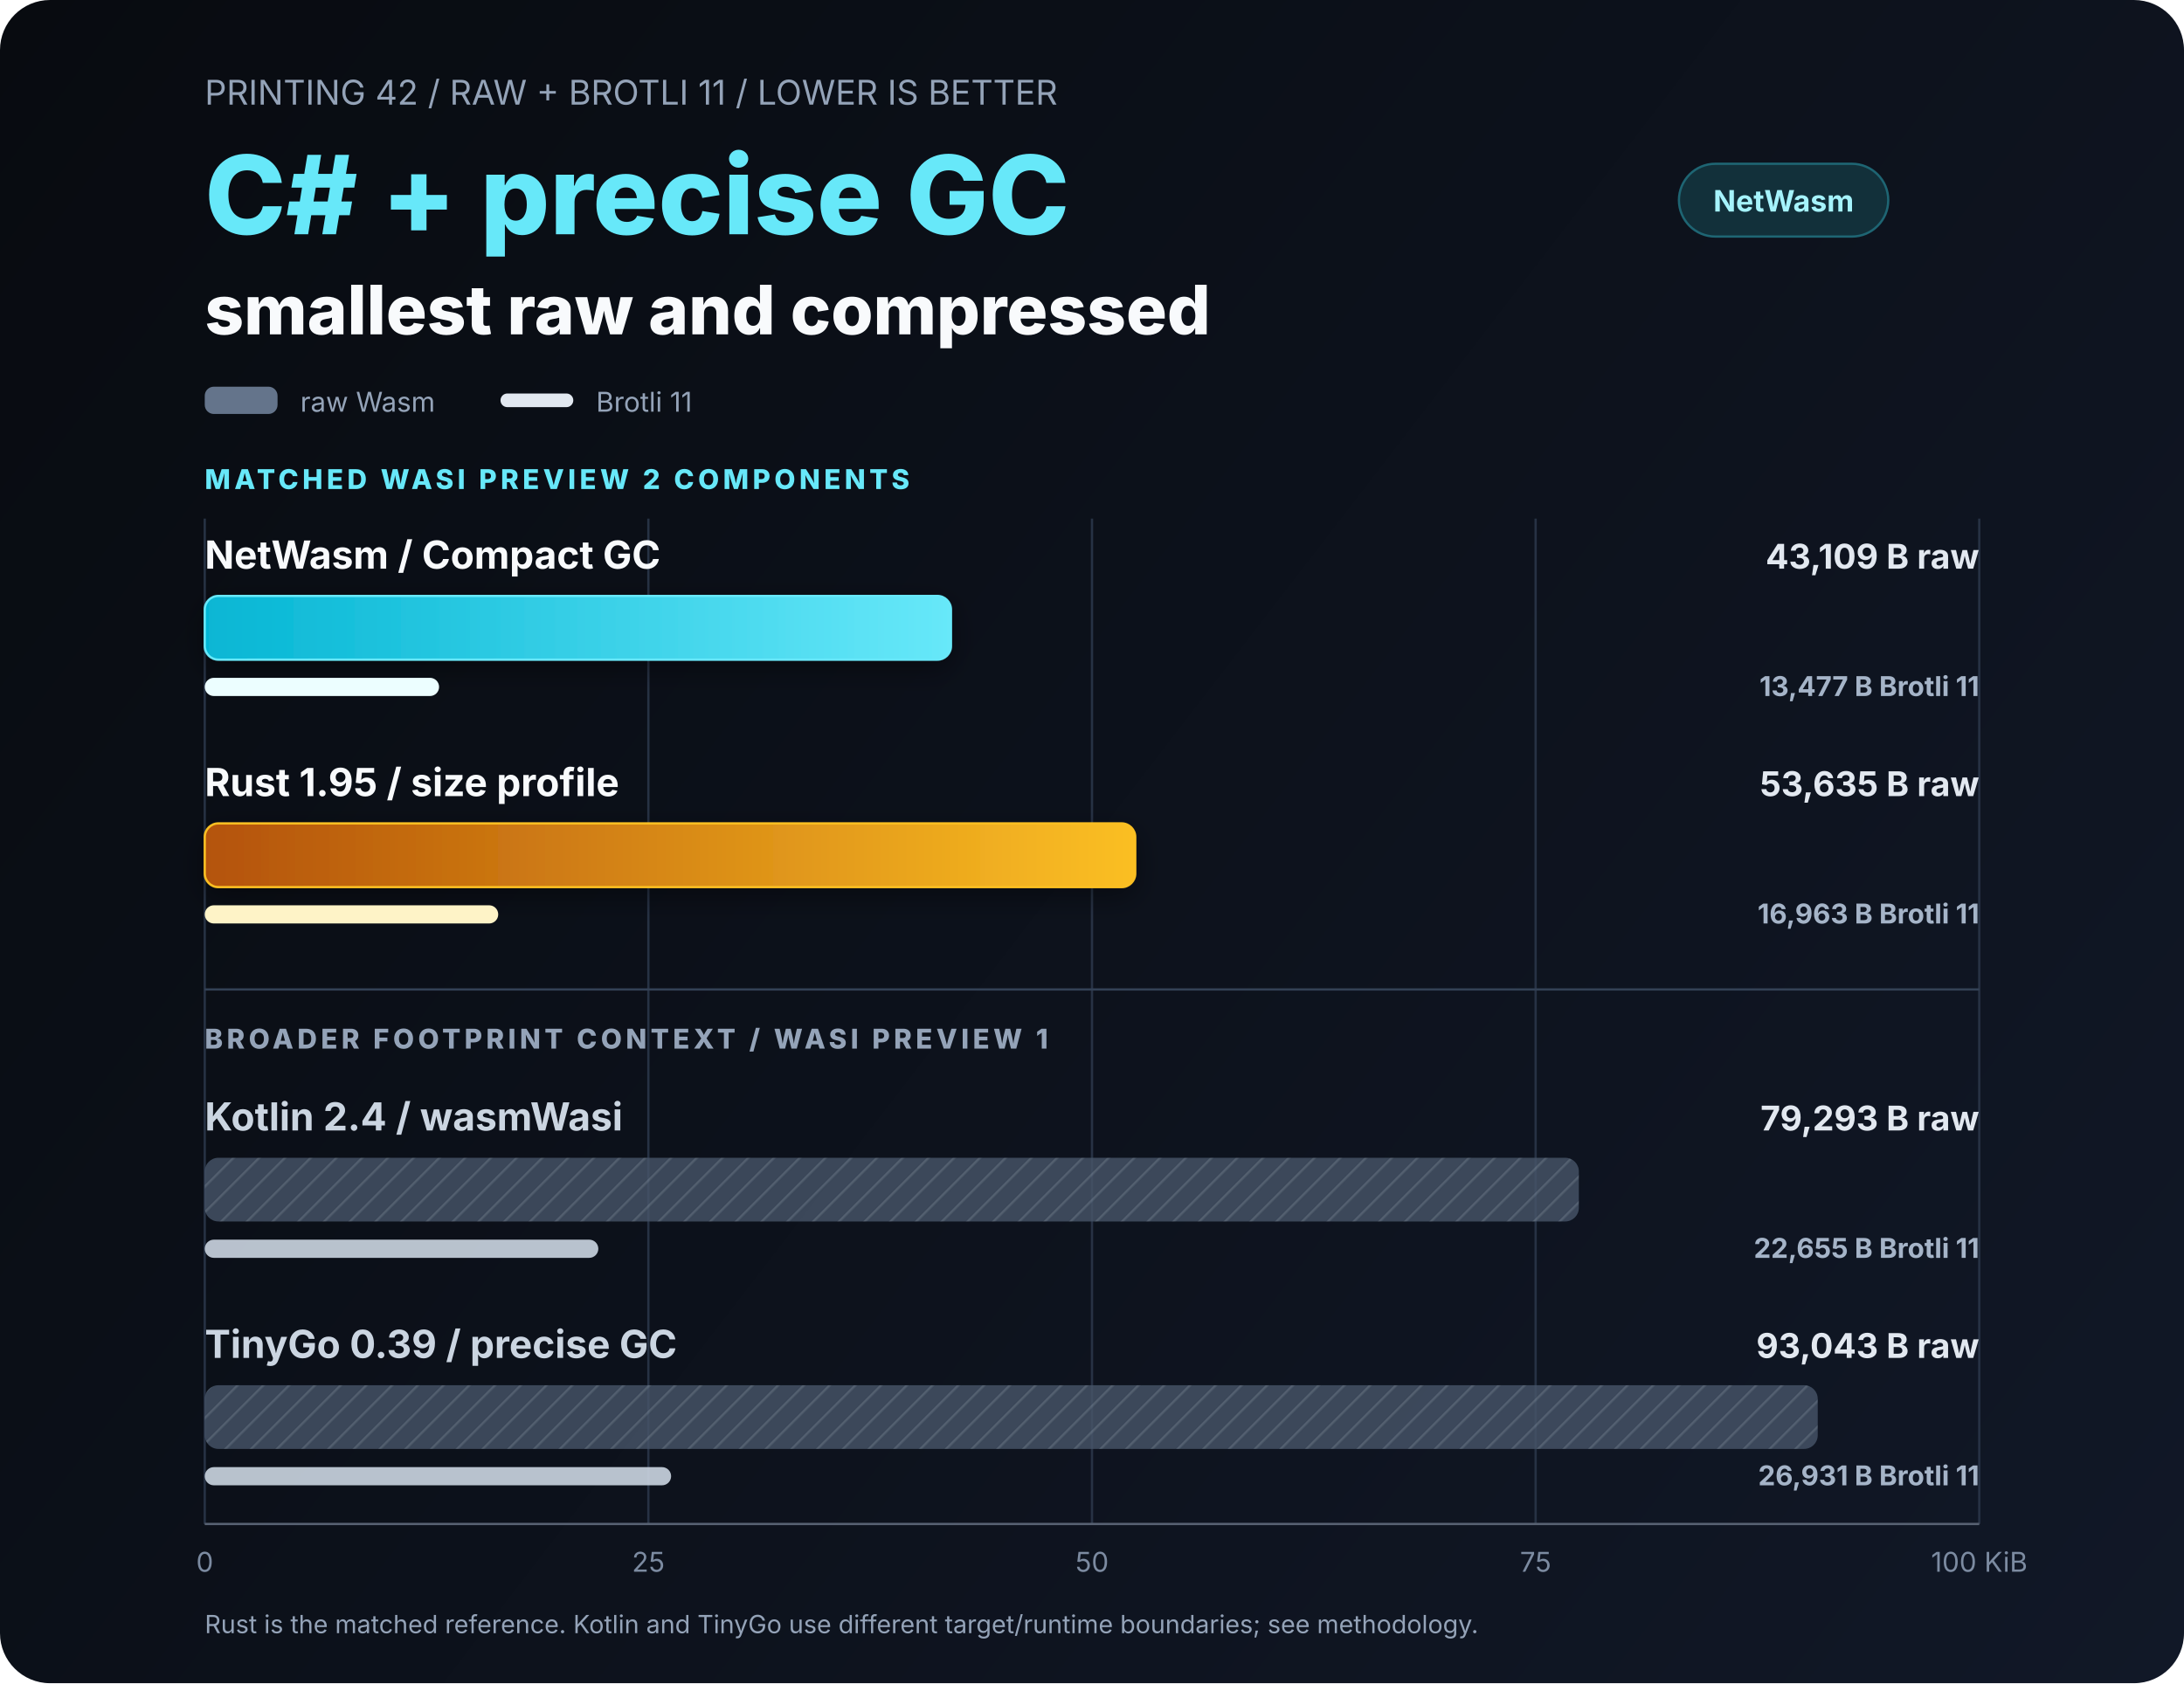
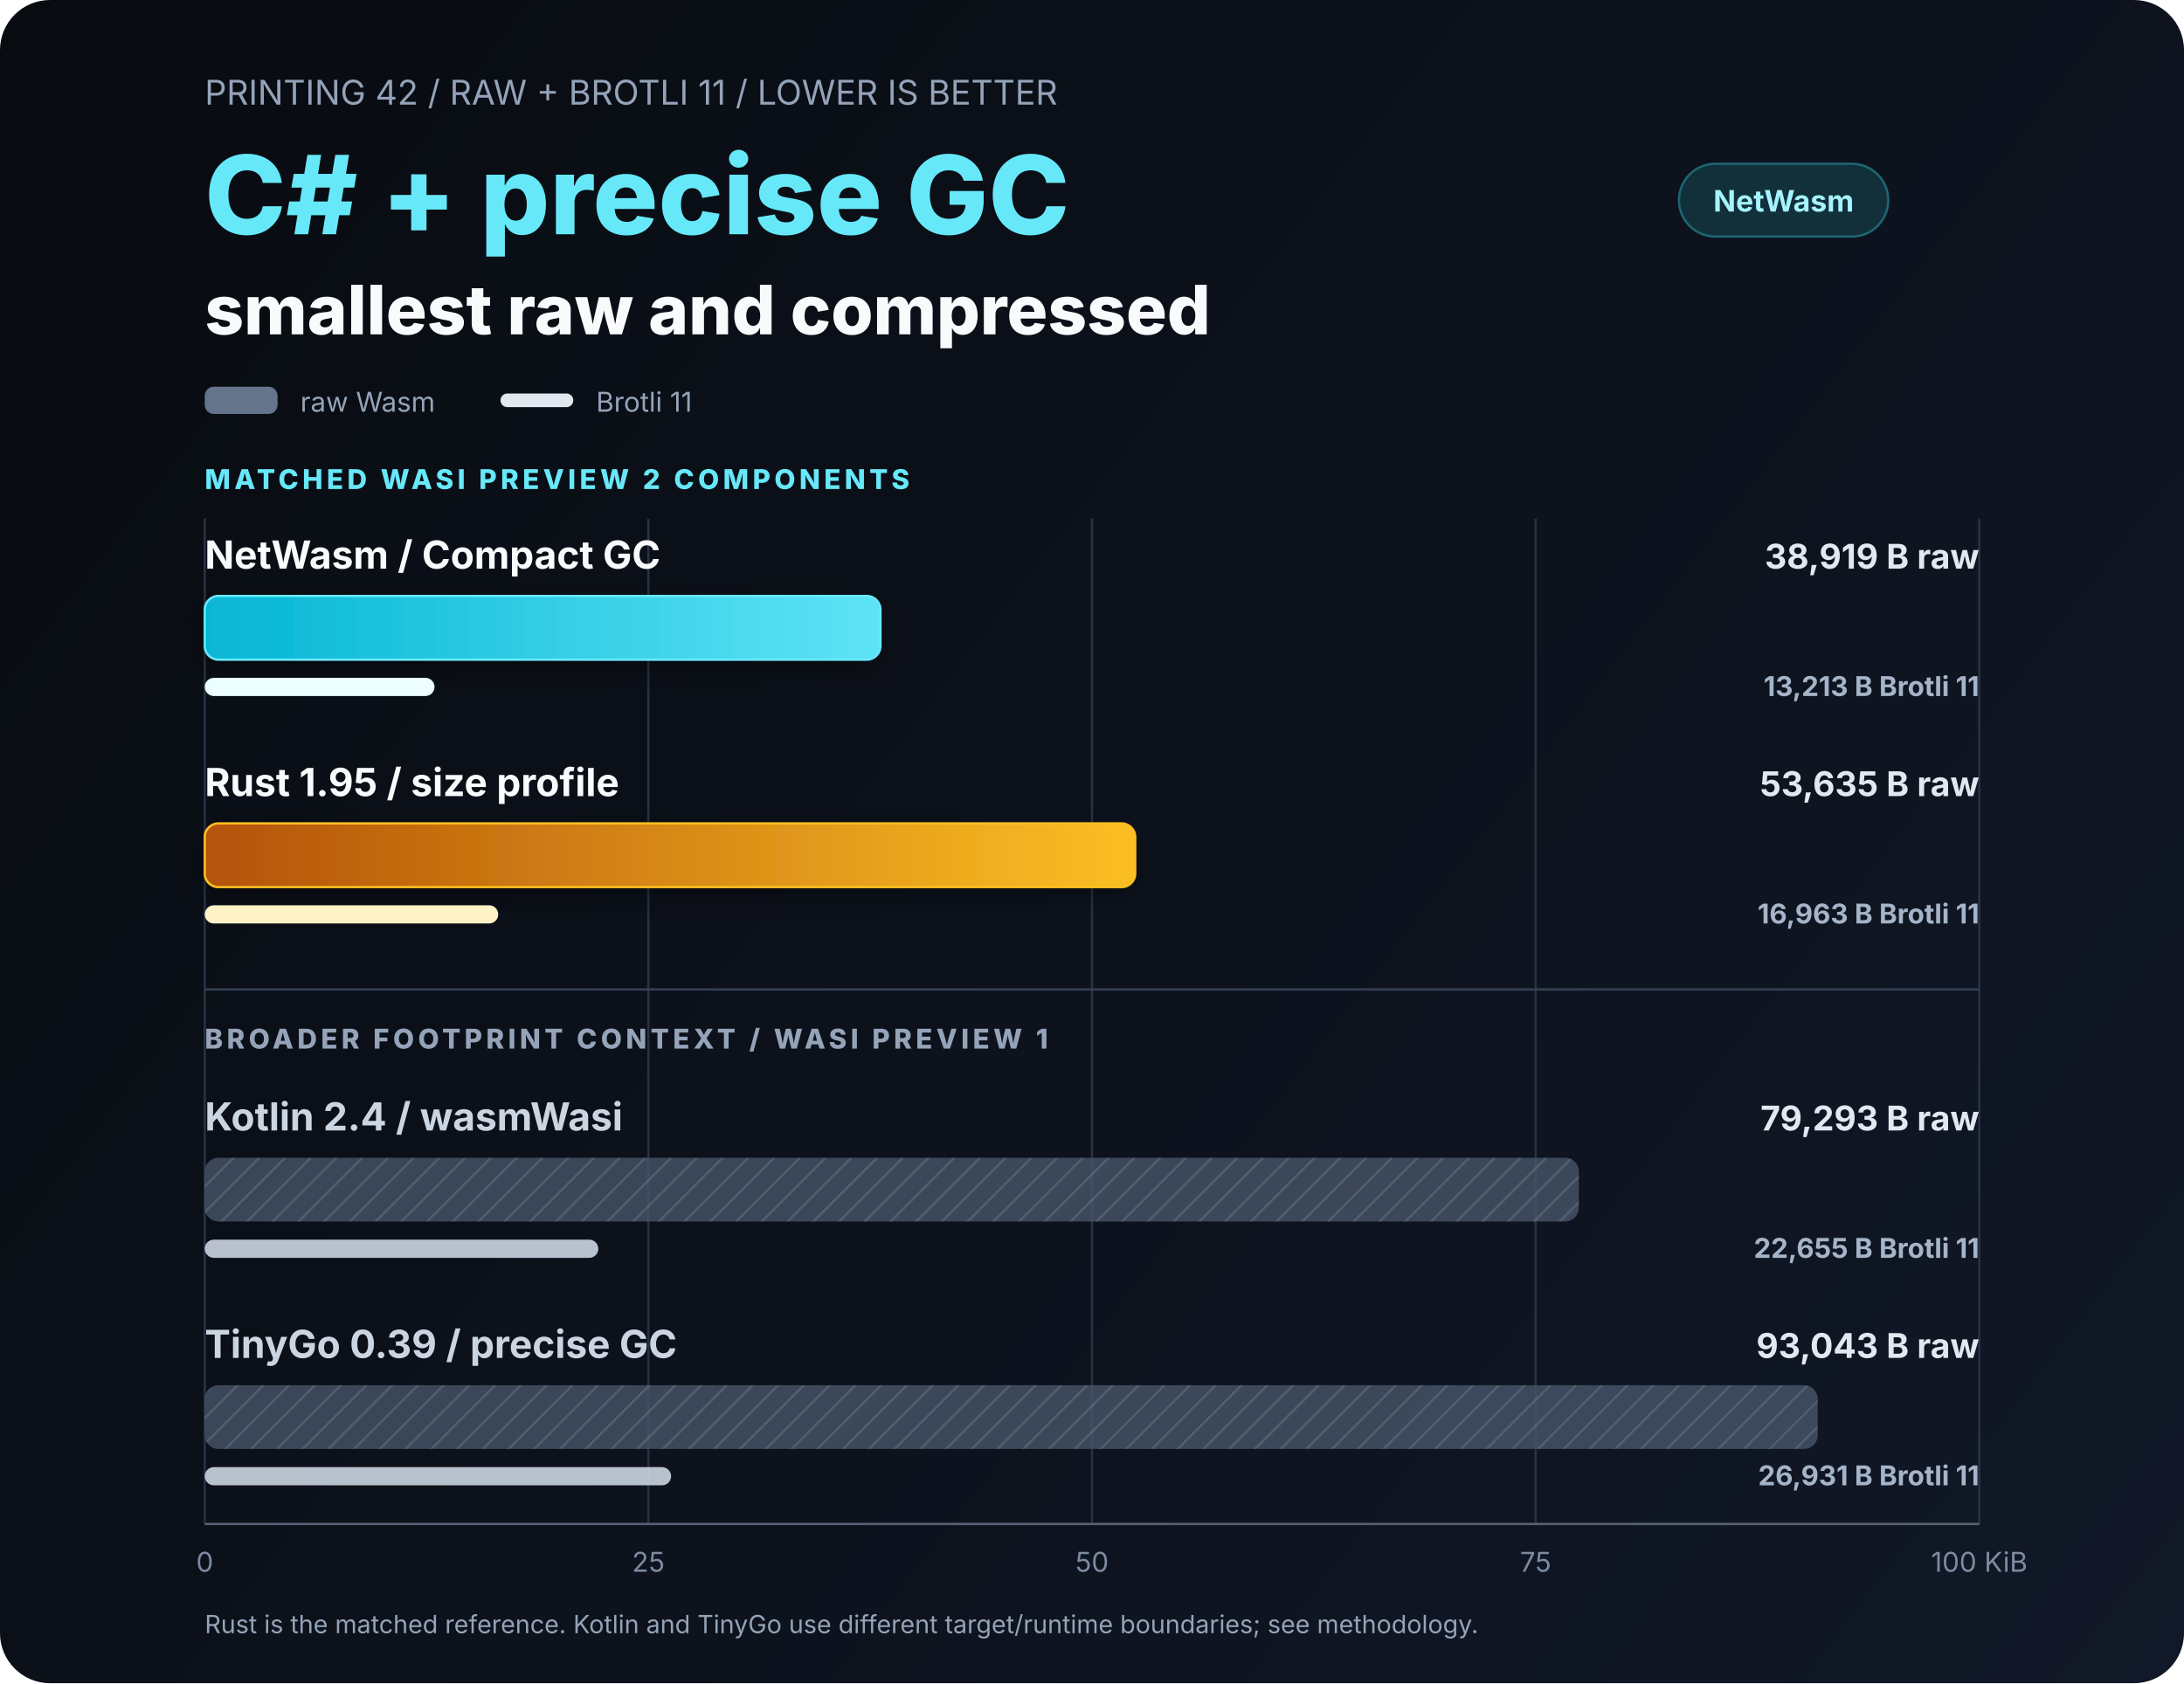
<svg xmlns="http://www.w3.org/2000/svg" role="img" aria-labelledby="chart-title chart-description" width="960" height="740" viewBox="0 0 960 740">
  <defs>
    <linearGradient id="background" x1="0" y1="0" x2="960" y2="740" gradientUnits="userSpaceOnUse">
      <stop offset="0" stop-color="#080b10" />
      <stop offset="1" stop-color="#111827" />
    </linearGradient>
    <linearGradient id="netwasm-bar" x1="90" y1="0" x2="418" y2="0" gradientUnits="userSpaceOnUse">
      <stop offset="0" stop-color="#06b6d4" />
      <stop offset="1" stop-color="#67e8f9" />
    </linearGradient>
    <linearGradient id="rust-bar" x1="90" y1="0" x2="499" y2="0" gradientUnits="userSpaceOnUse">
      <stop offset="0" stop-color="#b45309" />
      <stop offset="1" stop-color="#fbbf24" />
    </linearGradient>
    <linearGradient id="context-bar" x1="90" y1="0" x2="799" y2="0" gradientUnits="userSpaceOnUse">
      <stop offset="0" stop-color="#475569" />
      <stop offset="1" stop-color="#94a3b8" />
    </linearGradient>
    <pattern id="context-pattern" width="8" height="8" patternUnits="userSpaceOnUse" patternTransform="rotate(45)">
      <rect width="8" height="8" fill="url(#context-bar)" />
      <path d="M0 0V8" stroke="#cbd5e1" stroke-opacity="0.22" stroke-width="2" />
    </pattern>
    <filter id="bar-shadow" x="-10%" y="-60%" width="120%" height="220%">
      <feDropShadow dx="0" dy="4" stdDeviation="6" flood-color="#000" flood-opacity="0.38" />
    </filter>
    <style>
      text { font-family: Inter, ui-sans-serif, system-ui, -apple-system, BlinkMacSystemFont, "Segoe UI", sans-serif; }
      .muted { fill: #94a3b8; }
      .label { fill: #f8fafc; font-size: 17px; font-weight: 700; }
      .context-label { fill: #cbd5e1; font-size: 17px; font-weight: 650; }
      .value { fill: #e2e8f0; font-size: 15px; font-weight: 700; text-anchor: end; }
      .compressed-value { fill: #a5b4c8; font-size: 12px; font-weight: 650; text-anchor: end; }
      .tick { fill: #7c8ba1; font-size: 12px; text-anchor: middle; }
      .grid { stroke: #273244; stroke-width: 1; }
    </style>
  </defs>
  <rect width="960" height="740" rx="22" fill="url(#background)" />
  <text x="90" y="46" class="muted" font-size="15">PRINTING 42  /  RAW + BROTLI 11  /  LOWER IS BETTER</text>
  <text x="90" y="103" fill="#67e8f9" font-size="48" font-weight="820">C# + precise GC</text>
  <text x="90" y="147" fill="#f8fafc" font-size="30" font-weight="760">smallest raw and compressed</text>
  <g transform="translate(738 72)">
    <rect width="92" height="32" rx="16" fill="#12303a" stroke="#1e6573" />
    <text x="46" y="21" fill="#a5f3fc" font-size="13" font-weight="700" text-anchor="middle">NetWasm</text>
  </g>
  <g transform="translate(90 170)">
    <rect width="32" height="12" rx="4" fill="#64748b" />
    <text x="42" y="11" class="muted" font-size="12">raw Wasm</text>
    <rect x="130" y="3" width="32" height="6" rx="3" fill="#e2e8f0" />
    <text x="172" y="11" class="muted" font-size="12">Brotli 11</text>
  </g>
  <text x="90" y="215" fill="#67e8f9" font-size="12" font-weight="800" letter-spacing="1.7">MATCHED WASI PREVIEW 2 COMPONENTS</text>
  <g aria-hidden="true">
    <line x1="90" y1="228" x2="90" y2="670" class="grid" />
    <line x1="285" y1="228" x2="285" y2="670" class="grid" />
    <line x1="480" y1="228" x2="480" y2="670" class="grid" />
    <line x1="675" y1="228" x2="675" y2="670" class="grid" />
    <line x1="870" y1="228" x2="870" y2="670" class="grid" />
  </g>
  <text x="90" y="250" fill="#67e8f9" class="label">NetWasm  /  Compact GC</text>
-   <text x="870" y="250" fill="#a5f3fc" class="value">43,109 B raw</text>
-   <rect x="90" y="262" width="328" height="28" rx="6" fill="url(#netwasm-bar)" stroke="#67e8f9" filter="url(#bar-shadow)" />
-   <rect x="90" y="298" width="103" height="8" rx="4" fill="#ecfeff" />
-   <text x="870" y="306" class="compressed-value">13,477 B Brotli 11</text>
+   <text x="870" y="250" fill="#a5f3fc" class="value">38,919 B raw</text>
+   <rect x="90" y="262" width="297" height="28" rx="6" fill="url(#netwasm-bar)" stroke="#67e8f9" filter="url(#bar-shadow)" />
+   <rect x="90" y="298" width="101" height="8" rx="4" fill="#ecfeff" />
+   <text x="870" y="306" class="compressed-value">13,213 B Brotli 11</text>
  <text x="90" y="350" fill="#fbbf24" class="label">Rust 1.95  /  size profile</text>
  <text x="870" y="350" fill="#fde68a" class="value">53,635 B raw</text>
  <rect x="90" y="362" width="409" height="28" rx="6" fill="url(#rust-bar)" stroke="#fbbf24" filter="url(#bar-shadow)" />
  <rect x="90" y="398" width="129" height="8" rx="4" fill="#fef3c7" />
  <text x="870" y="406" class="compressed-value">16,963 B Brotli 11</text>
  <line x1="90" y1="435" x2="870" y2="435" stroke="#334155" />
  <text x="90" y="461" fill="#94a3b8" font-size="12" font-weight="800" letter-spacing="1.7">BROADER FOOTPRINT CONTEXT  /  WASI PREVIEW 1</text>
  <text x="90" y="497" class="context-label">Kotlin 2.4  /  wasmWasi</text>
  <text x="870" y="497" class="value">79,293 B raw</text>
  <rect x="90" y="509" width="604" height="28" rx="6" fill="url(#context-pattern)" opacity="0.8" />
  <rect x="90" y="545" width="173" height="8" rx="4" fill="#cbd5e1" opacity="0.9" />
  <text x="870" y="553" class="compressed-value">22,655 B Brotli 11</text>
  <text x="90" y="597" class="context-label">TinyGo 0.39  /  precise GC</text>
  <text x="870" y="597" class="value">93,043 B raw</text>
  <rect x="90" y="609" width="709" height="28" rx="6" fill="url(#context-pattern)" opacity="0.8" />
  <rect x="90" y="645" width="205" height="8" rx="4" fill="#cbd5e1" opacity="0.9" />
  <text x="870" y="653" class="compressed-value">26,931 B Brotli 11</text>
  <line x1="90" y1="670" x2="870" y2="670" stroke="#586273" />
  <text x="90" y="691" class="tick">0</text>
  <text x="285" y="691" class="tick">25</text>
  <text x="480" y="691" class="tick">50</text>
  <text x="675" y="691" class="tick">75</text>
  <text x="870" y="691" class="tick">100 KiB</text>
  <text x="90" y="718" class="muted" font-size="11">Rust is the matched reference. Kotlin and TinyGo use different target/runtime boundaries; see methodology.</text>
</svg>
